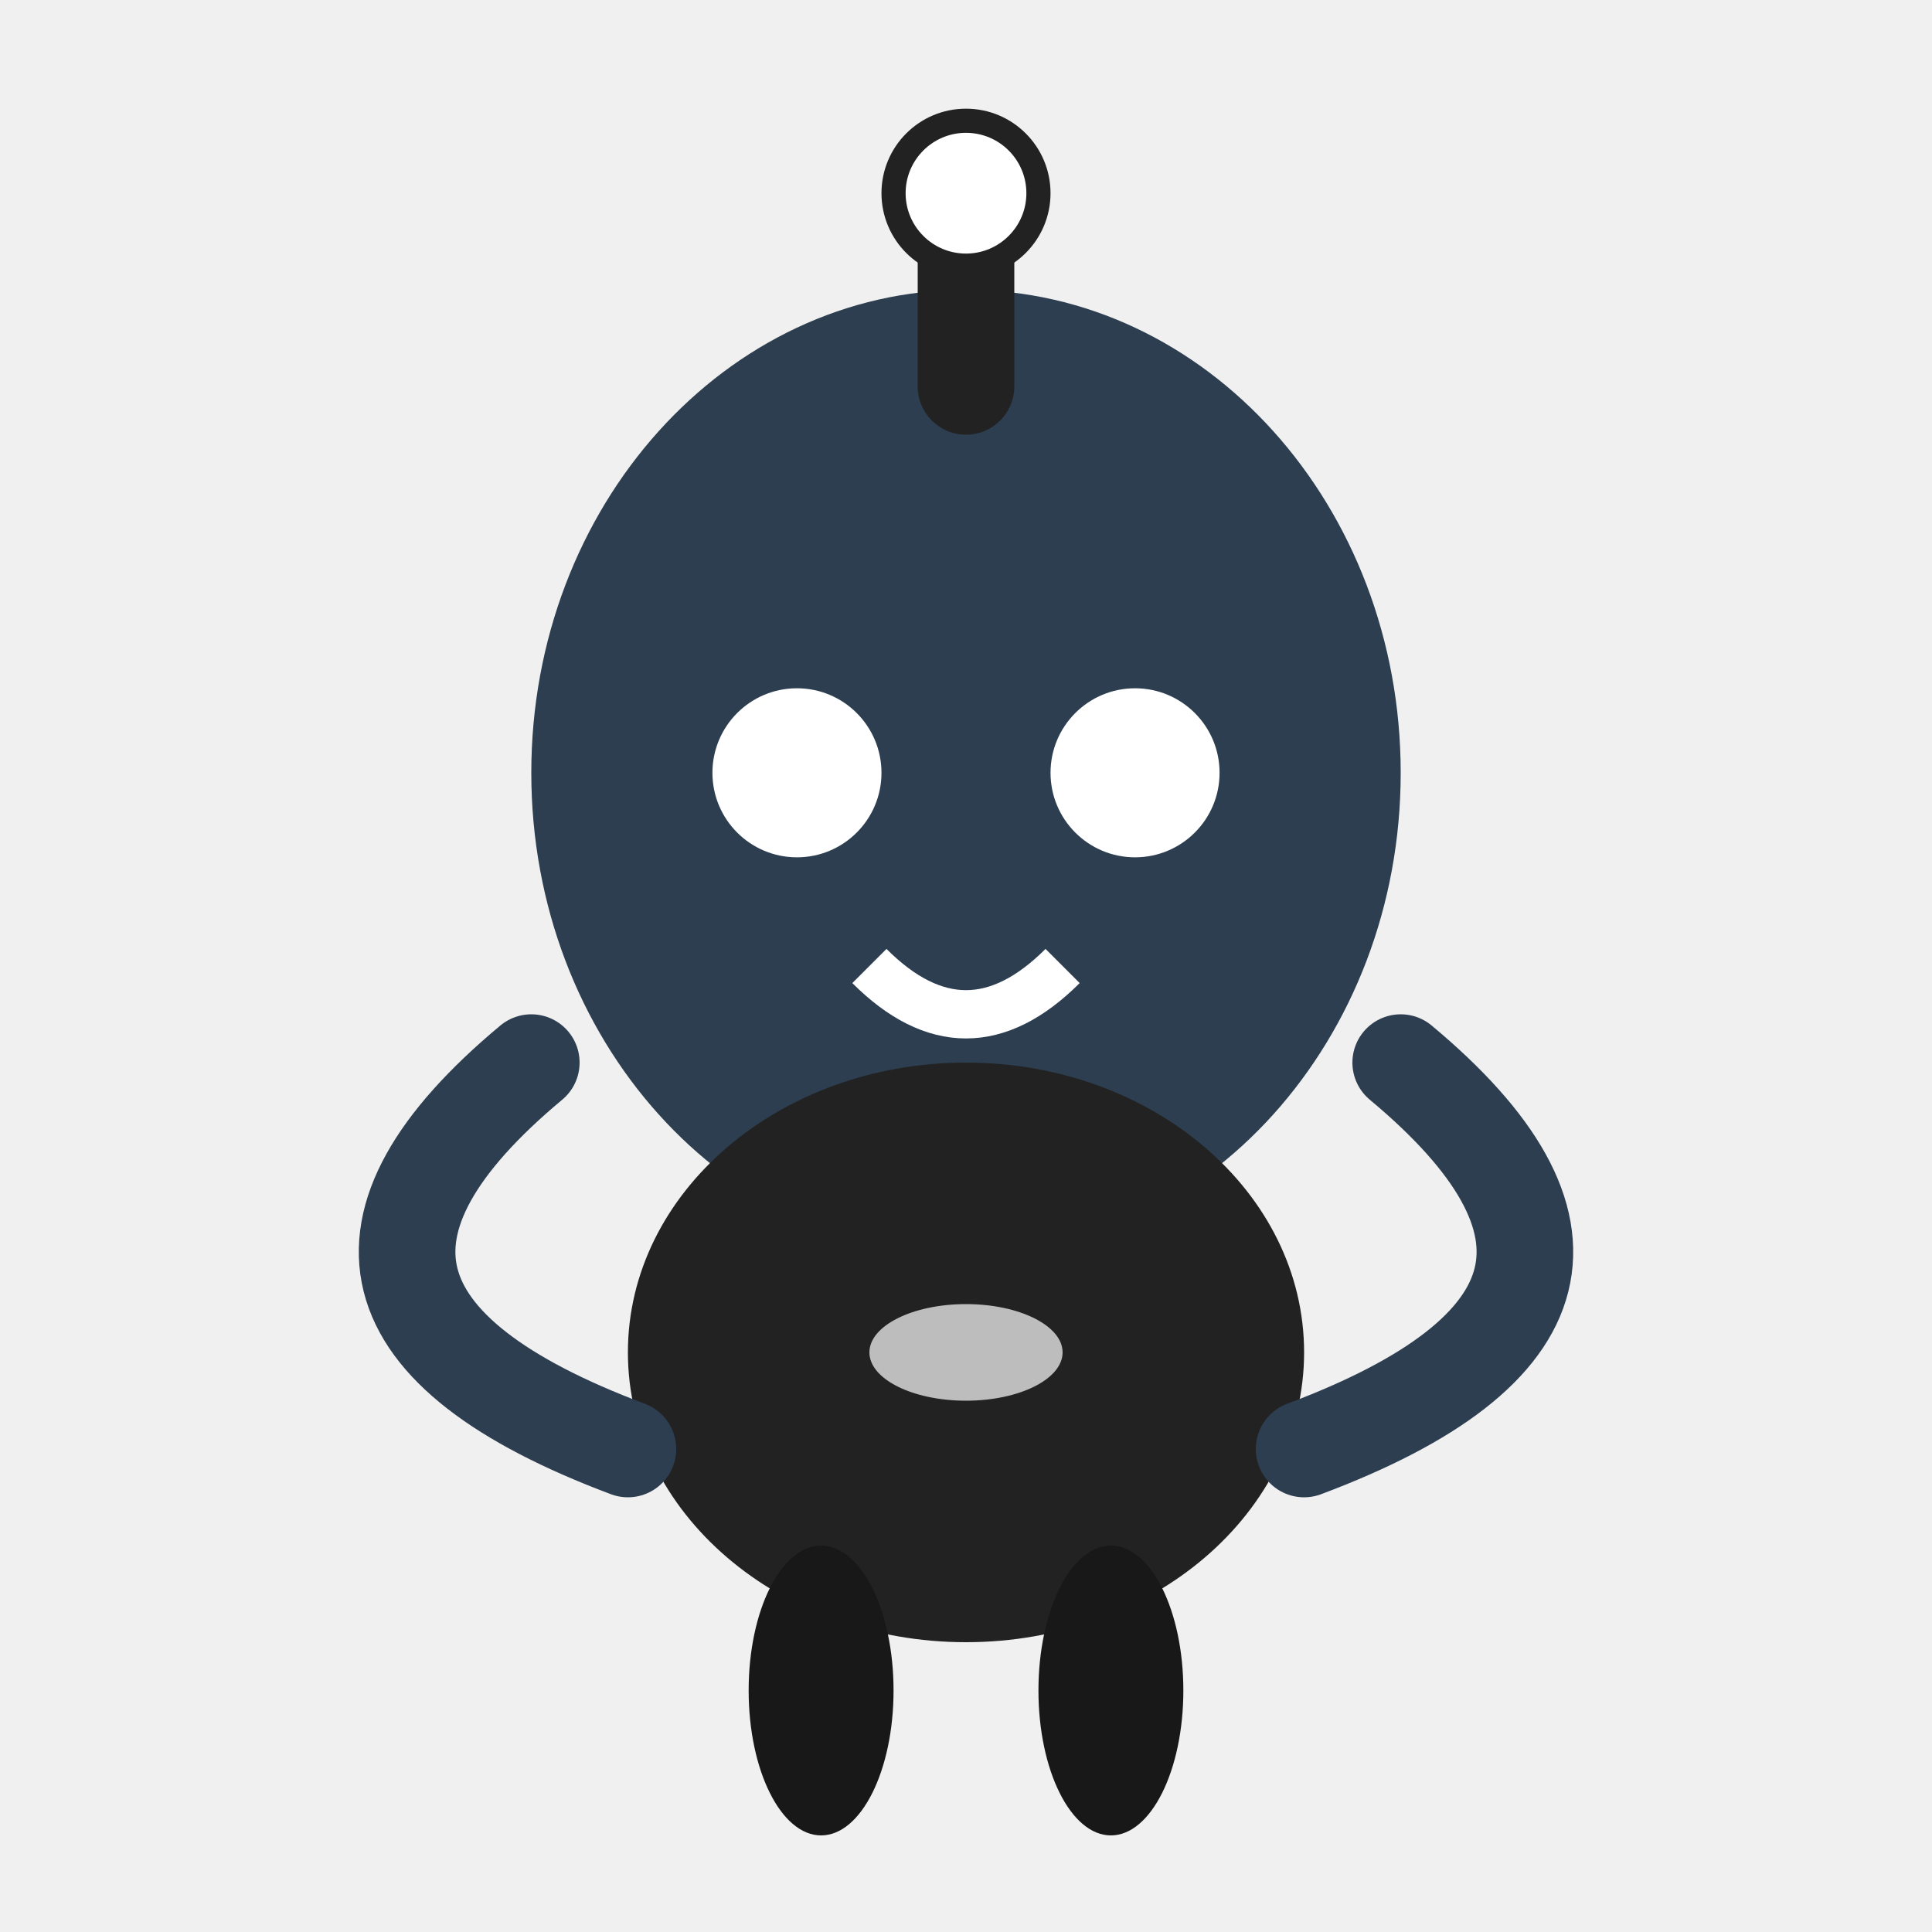
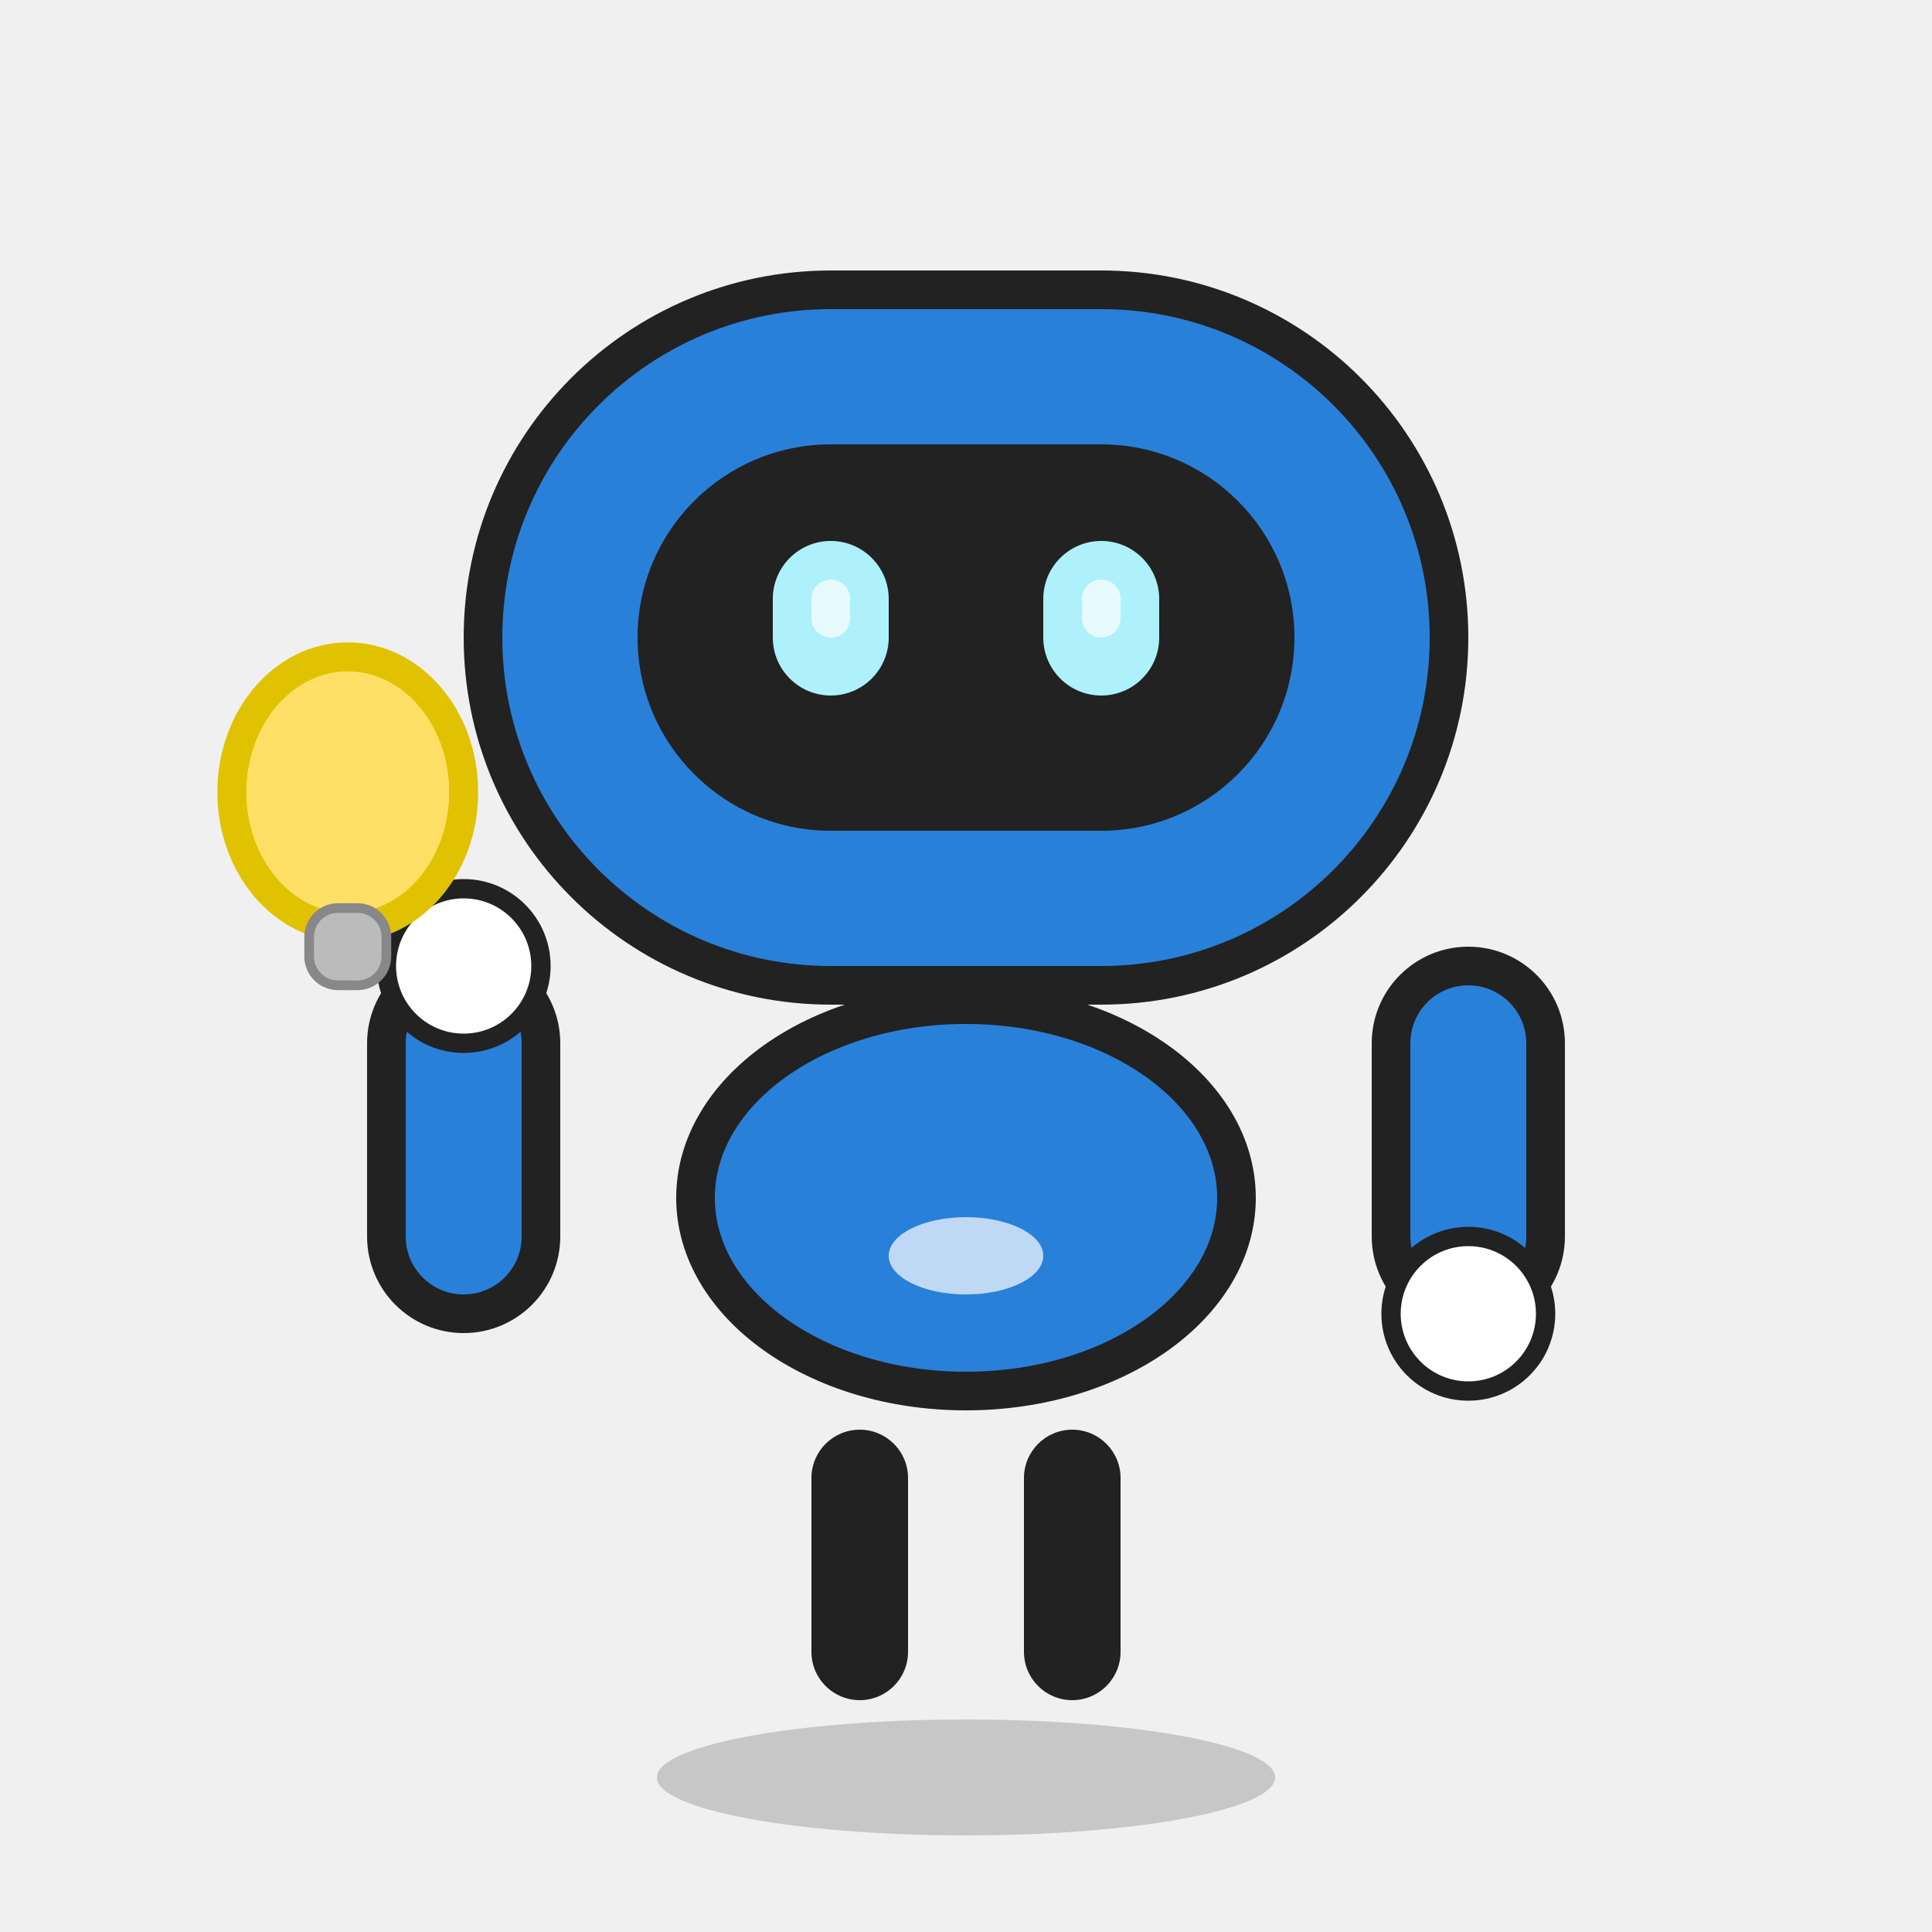
- <svg xmlns="http://www.w3.org/2000/svg" viewBox="0 0 80 80">
-   <g>
-     <ellipse cx="40" cy="32" rx="18" ry="20" fill="#2c3e50" />
-     <ellipse cx="40" cy="56" rx="14" ry="12" fill="#222222" />
-     <rect x="38" y="8" width="4" height="10" rx="2" fill="#222222" />
-     <circle cx="40" cy="8" r="3" fill="#fff" stroke="#222222" stroke-width="1" />
-     <ellipse cx="33" cy="32" rx="3.5" ry="3.5" fill="#fff">
-       <animate attributeName="ry" values="3.5;1;3.5" keyTimes="0;0.5;1" dur="2s" repeatCount="indefinite" />
-     </ellipse>
-     <ellipse cx="47" cy="32" rx="3.5" ry="3.5" fill="#fff">
-       <animate attributeName="ry" values="3.5;1;3.5" keyTimes="0;0.5;1" dur="2s" begin="1s" repeatCount="indefinite" />
-     </ellipse>
-     <path d="M36 40 Q40 44 44 40" stroke="#fff" stroke-width="2" fill="none" />
-     <path d="M22 44 Q10 54 26 60" stroke="#2c3e50" stroke-width="4" fill="none" stroke-linecap="round" />
-     <path d="M58 44 Q70 54 54 60" stroke="#2c3e50" stroke-width="4" fill="none" stroke-linecap="round" />
-     <ellipse cx="34" cy="70" rx="3" ry="6" fill="#181818" />
-     <ellipse cx="46" cy="70" rx="3" ry="6" fill="#181818" />
-     <ellipse cx="40" cy="56" rx="4" ry="2" fill="#fff" opacity="0.7" />
-   </g>
+ <svg xmlns="http://www.w3.org/2000/svg" viewBox="0 0 100 100">
+   <rect x="25" y="15" rx="18" ry="18" width="50" height="36" fill="#2980d9" stroke="#222" stroke-width="2" />
+   <rect x="33" y="23" rx="10" ry="10" width="34" height="20" fill="#222" />
+   <rect x="40" y="28" width="6" height="8" rx="3" fill="#aef1fb" />
+   <rect x="54" y="28" width="6" height="8" rx="3" fill="#aef1fb" />
+   <rect x="42" y="30" width="2" height="3" rx="1" fill="#fff" opacity="0.7" />
+   <rect x="56" y="30" width="2" height="3" rx="1" fill="#fff" opacity="0.7" />
+   <ellipse cx="50" cy="62" rx="14" ry="10" fill="#2980d9" stroke="#222" stroke-width="2" />
+   <ellipse cx="50" cy="65" rx="4" ry="2" fill="#fff" opacity="0.7" />
+   <rect x="20" y="50" width="8" height="18" rx="4" fill="#2980d9" stroke="#222" stroke-width="2" />
+   <rect x="72" y="50" width="8" height="18" rx="4" fill="#2980d9" stroke="#222" stroke-width="2" />
+   <ellipse cx="24" cy="50" rx="4" ry="4" fill="#fff" stroke="#222" stroke-width="1" />
+   <ellipse cx="18" cy="41" rx="6" ry="7" fill="#ffe066" stroke="#e1c200" stroke-width="1.5" />
+   <rect x="16" y="47" width="4" height="4" rx="1.5" fill="#bbb" stroke="#888" stroke-width="0.5" />
+   <ellipse cx="76" cy="68" rx="4" ry="4" fill="#fff" stroke="#222" stroke-width="1" />
+   <rect x="42" y="74" width="5" height="14" rx="2.5" fill="#222" />
+   <rect x="53" y="74" width="5" height="14" rx="2.5" fill="#222" />
+   <ellipse cx="50" cy="92" rx="16" ry="3" fill="#222" opacity="0.2" />
</svg>
